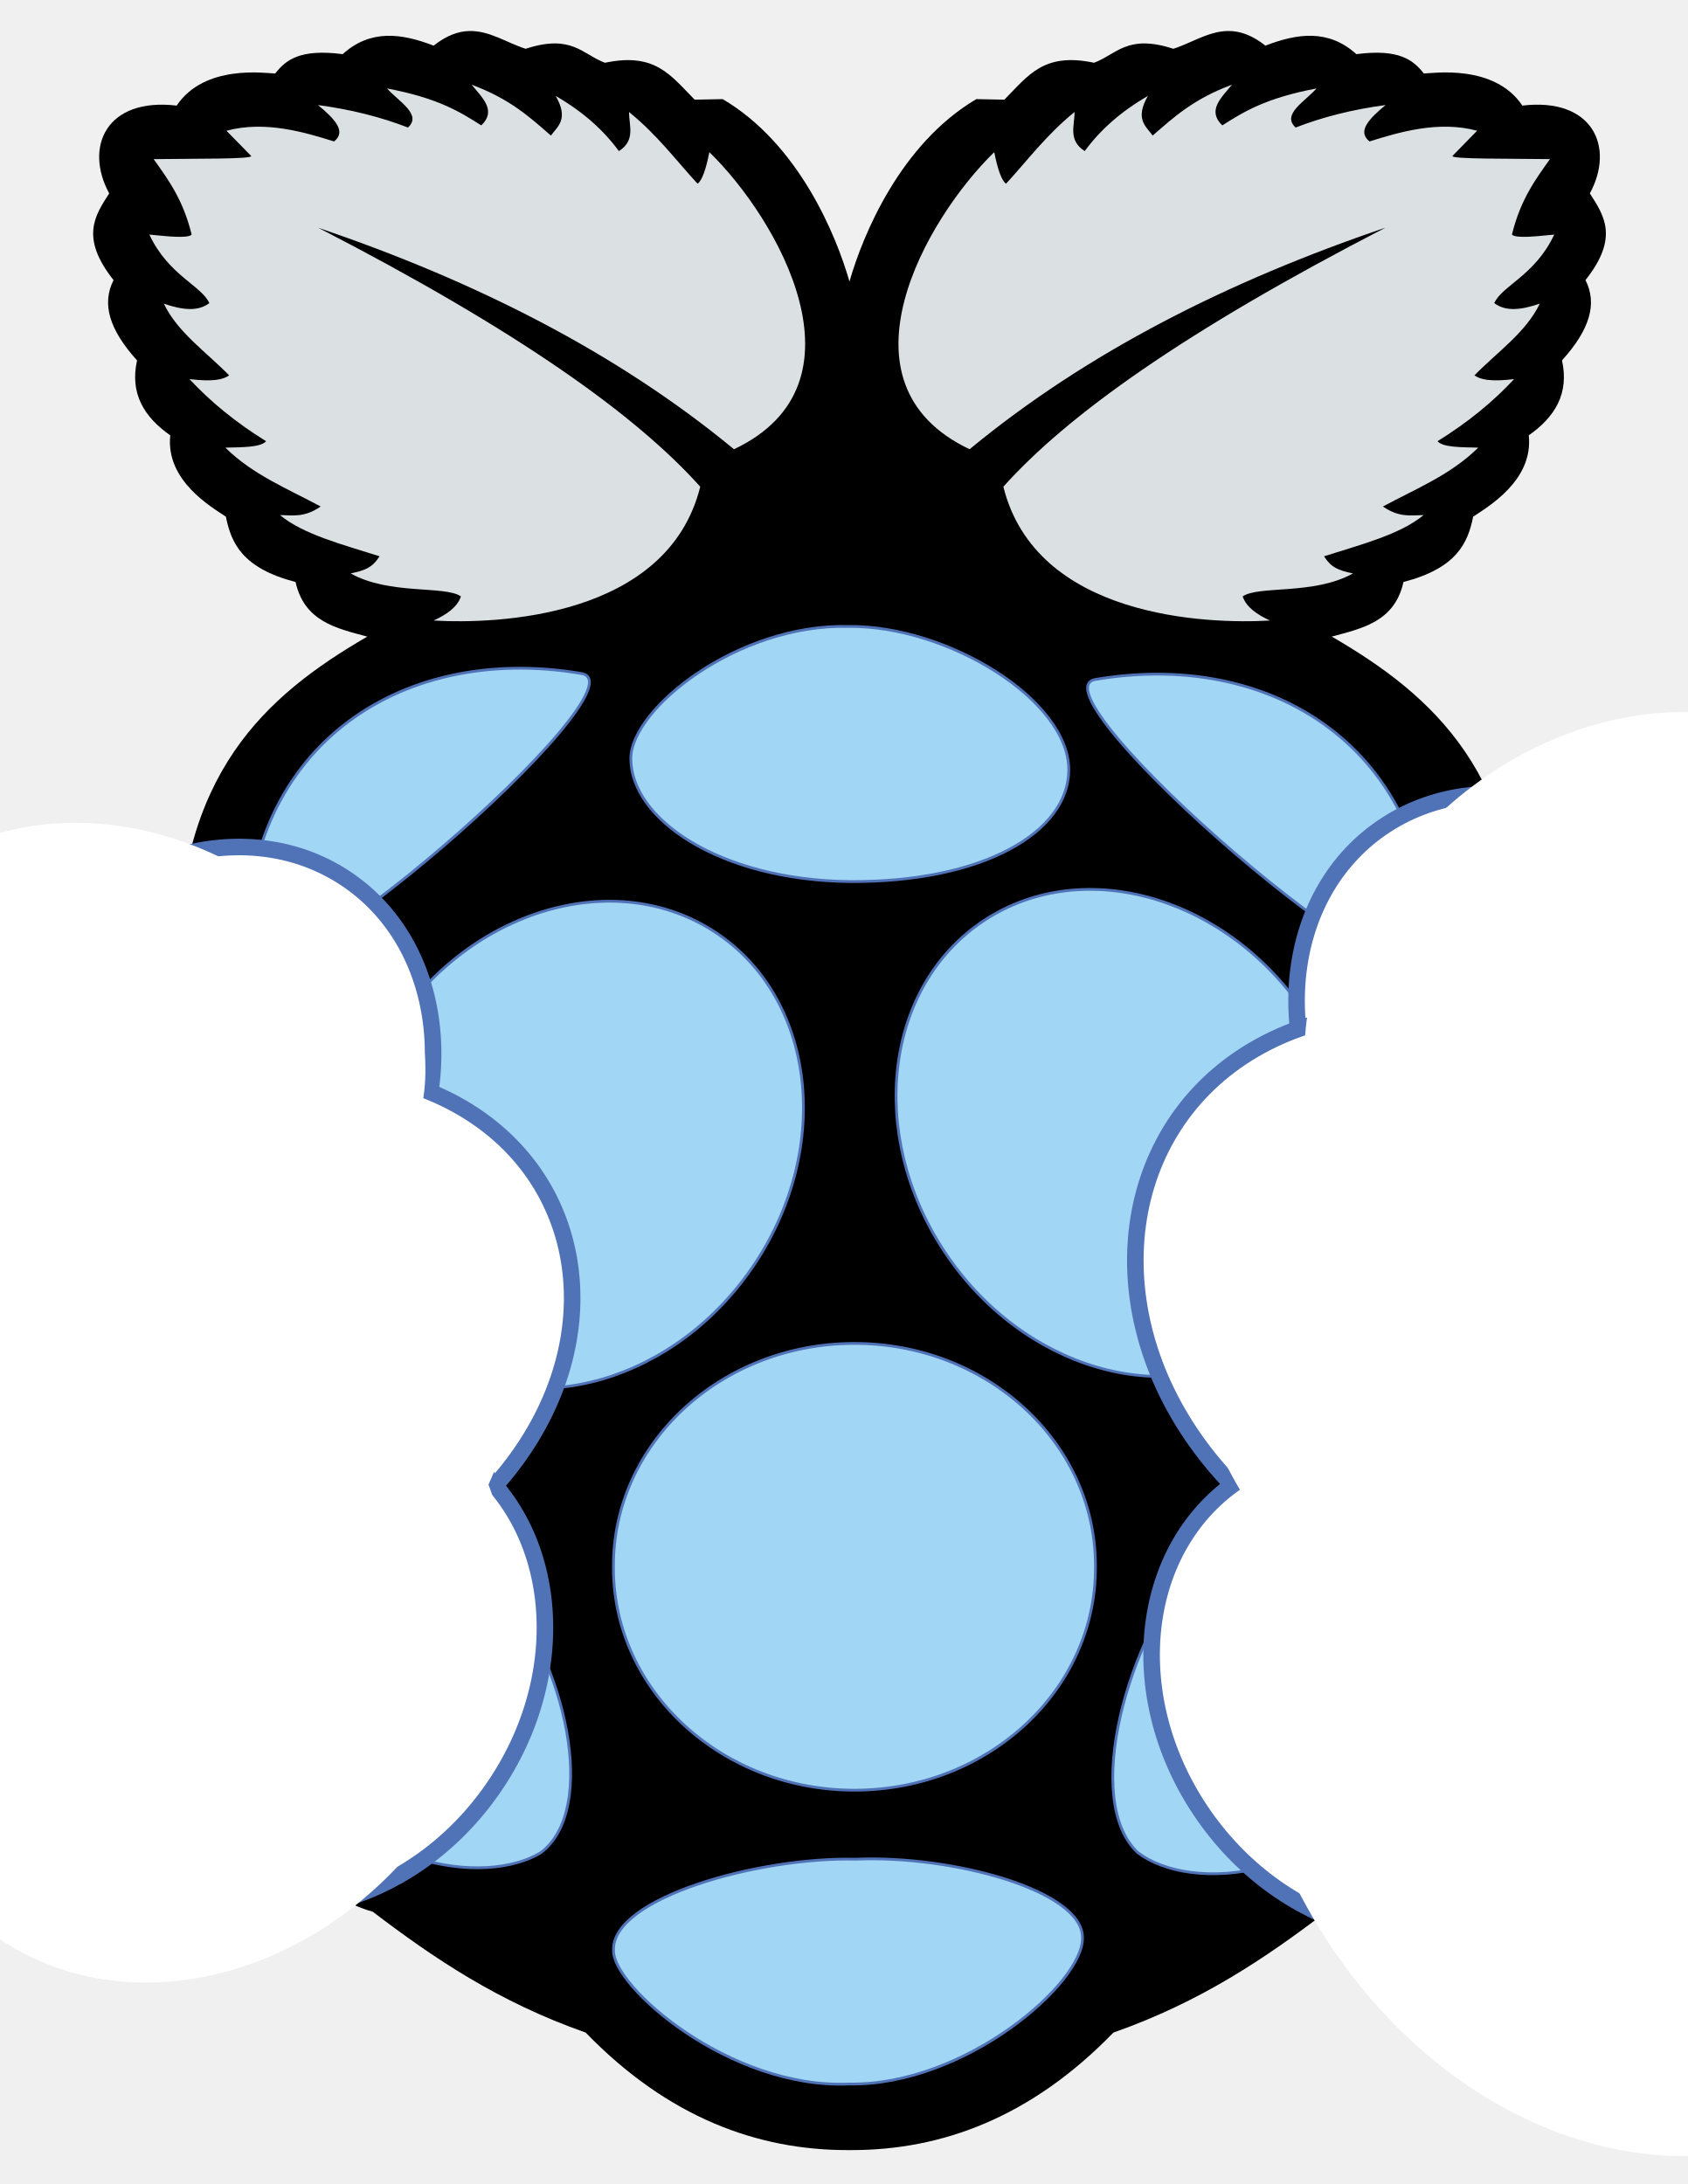
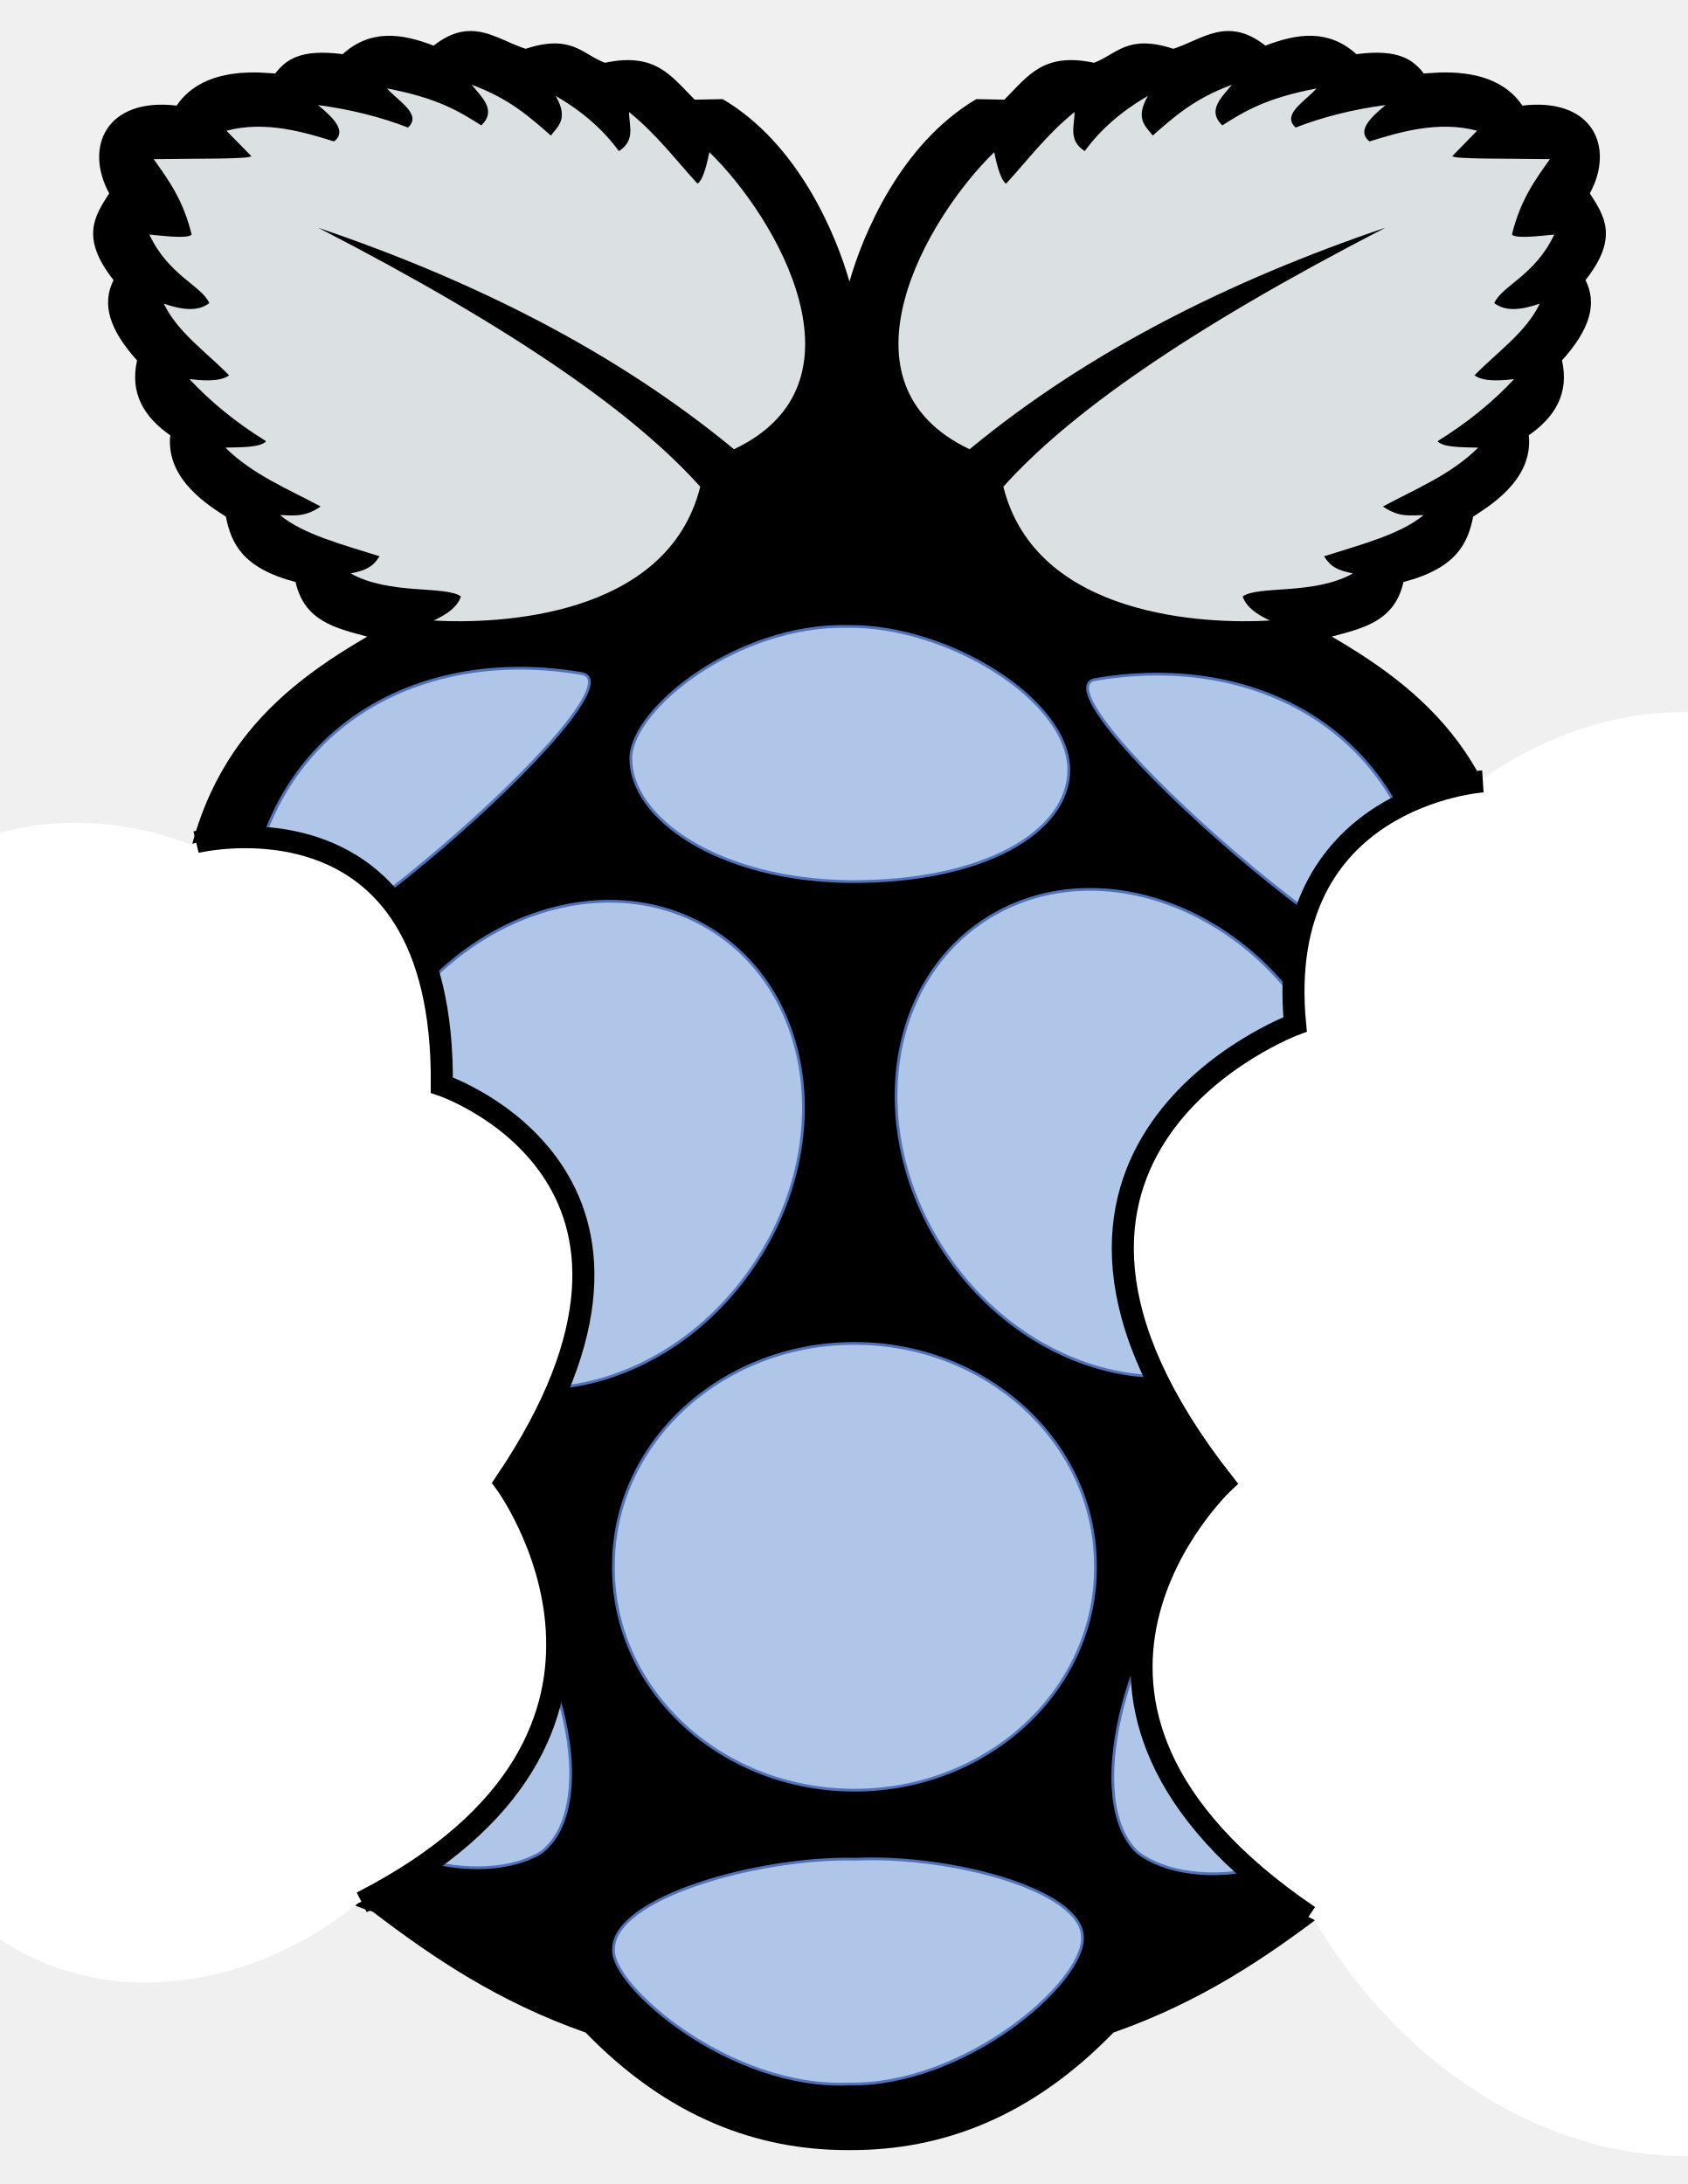
<svg xmlns="http://www.w3.org/2000/svg" version="1.1" id="Layer_1" x="0px" y="0px" width="612px" height="792px" viewBox="0 0 612 792" enable-background="new 0 0 612 792" xml:space="preserve">
-   <defs id="defs10520" />
+   <defs id="defs10520">
+     <marker orient="auto" refY="0.0" refX="0.0" id="Arrow1Send" style="overflow:visible;">
+       <path id="path12291" d="M 0.0,0.0 L 5.0,-5.0 L -12.5,0.0 L 5.0,5.0 L 0.0,0.0 z " style="fill-rule:evenodd;stroke:#000000;stroke-width:1.0pt;marker-start:none;" transform="scale(0.2) rotate(180) translate(6,0)" />
+     </marker>
+     <marker orient="auto" refY="0.0" refX="0.0" id="Arrow1Lend" style="overflow:visible;">
+       <path id="path12279" d="M 0.0,0.0 L 5.0,-5.0 L -12.5,0.0 L 5.0,5.0 L 0.0,0.0 z " style="fill-rule:evenodd;stroke:#000000;stroke-width:1.0pt;marker-start:none;" transform="scale(0.8) rotate(180) translate(12.5,0)" />
+     </marker>
+     <filter id="filter3096" height="1" width="1" y="0" x="0" color-interpolation-filters="sRGB">
+       <feTurbulence id="feTurbulence3098" type="fractalNoise" numOctaves="3" baseFrequency="1" seed="0" result="result0" />
+       <feColorMatrix id="feColorMatrix3100" result="result4" values="0" type="saturate" />
+       <feComposite id="feComposite3102" in2="result4" in="SourceGraphic" operator="arithmetic" k1="1.25" k2="0.5" k3="0.5" result="result2" />
+       <feBlend id="feBlend3104" in2="SourceGraphic" result="result5" mode="normal" in="result2" />
+       <feComposite id="feComposite3106" in2="SourceGraphic" in="result5" operator="in" result="result3" />
+     </filter>
+     <filter id="filter3108" height="1" width="1" y="0" x="0" color-interpolation-filters="sRGB">
+       <feTurbulence id="feTurbulence3110" type="fractalNoise" numOctaves="3" baseFrequency="1" seed="0" result="result0" />
+       <feColorMatrix id="feColorMatrix3112" result="result4" values="0" type="saturate" />
+       <feComposite id="feComposite3114" in2="result4" in="SourceGraphic" operator="arithmetic" k1="1.25" k2="0.5" k3="0.5" result="result2" />
+       <feBlend id="feBlend3116" in2="SourceGraphic" result="result5" mode="normal" in="result2" />
+       <feComposite id="feComposite3118" in2="SourceGraphic" in="result5" operator="in" result="result3" />
+     </filter>
+     <filter id="filter3120" height="1" width="1" y="0" x="0" color-interpolation-filters="sRGB">
+       <feTurbulence id="feTurbulence3122" type="fractalNoise" numOctaves="3" baseFrequency="1" seed="0" result="result0" />
+       <feColorMatrix id="feColorMatrix3124" result="result4" values="0" type="saturate" />
+       <feComposite id="feComposite3126" in2="result4" in="SourceGraphic" operator="arithmetic" k1="1.25" k2="0.5" k3="0.5" result="result2" />
+       <feBlend id="feBlend3128" in2="SourceGraphic" result="result5" mode="normal" in="result2" />
+       <feComposite id="feComposite3130" in2="SourceGraphic" in="result5" operator="in" result="result3" />
+     </filter>
+     <filter id="filter3132" height="1" width="1" y="0" x="0" color-interpolation-filters="sRGB">
+       <feTurbulence id="feTurbulence3134" type="fractalNoise" numOctaves="3" baseFrequency="1" seed="0" result="result0" />
+       <feColorMatrix id="feColorMatrix3136" result="result4" values="0" type="saturate" />
+       <feComposite id="feComposite3138" in2="result4" in="SourceGraphic" operator="arithmetic" k1="1.25" k2="0.5" k3="0.5" result="result2" />
+       <feBlend id="feBlend3140" in2="SourceGraphic" result="result5" mode="normal" in="result2" />
+       <feComposite id="feComposite3142" in2="SourceGraphic" in="result5" operator="in" result="result3" />
+     </filter>
+     <filter id="filter3144" height="1" width="1" y="0" x="0" color-interpolation-filters="sRGB">
+       <feTurbulence id="feTurbulence3146" type="fractalNoise" numOctaves="3" baseFrequency="1" seed="0" result="result0" />
+       <feColorMatrix id="feColorMatrix3148" result="result4" values="0" type="saturate" />
+       <feComposite id="feComposite3150" in2="result4" in="SourceGraphic" operator="arithmetic" k1="1.25" k2="0.5" k3="0.5" result="result2" />
+       <feBlend id="feBlend3152" in2="SourceGraphic" result="result5" mode="normal" in="result2" />
+       <feComposite id="feComposite3154" in2="SourceGraphic" in="result5" operator="in" result="result3" />
+     </filter>
+     <filter id="filter3156" height="1" width="1" y="0" x="0" color-interpolation-filters="sRGB">
+       <feTurbulence id="feTurbulence3158" type="fractalNoise" numOctaves="3" baseFrequency="1" seed="0" result="result0" />
+       <feColorMatrix id="feColorMatrix3160" result="result4" values="0" type="saturate" />
+       <feComposite id="feComposite3162" in2="result4" in="SourceGraphic" operator="arithmetic" k1="1.25" k2="0.5" k3="0.5" result="result2" />
+       <feBlend id="feBlend3164" in2="SourceGraphic" result="result5" mode="normal" in="result2" />
+       <feComposite id="feComposite3166" in2="SourceGraphic" in="result5" operator="in" result="result3" />
+     </filter>
+     <filter id="filter3168" height="1" width="1" y="0" x="0" color-interpolation-filters="sRGB">
+       <feTurbulence id="feTurbulence3170" type="fractalNoise" numOctaves="3" baseFrequency="1" seed="0" result="result0" />
+       <feColorMatrix id="feColorMatrix3172" result="result4" values="0" type="saturate" />
+       <feComposite id="feComposite3174" in2="result4" in="SourceGraphic" operator="arithmetic" k1="1.25" k2="0.5" k3="0.5" result="result2" />
+       <feBlend id="feBlend3176" in2="SourceGraphic" result="result5" mode="normal" in="result2" />
+       <feComposite id="feComposite3178" in2="SourceGraphic" in="result5" operator="in" result="result3" />
+     </filter>
+     <filter id="filter3180" height="1" width="1" y="0" x="0" color-interpolation-filters="sRGB">
+       <feTurbulence id="feTurbulence3182" type="fractalNoise" numOctaves="3" baseFrequency="1" seed="0" result="result0" />
+       <feColorMatrix id="feColorMatrix3184" result="result4" values="0" type="saturate" />
+       <feComposite id="feComposite3186" in2="result4" in="SourceGraphic" operator="arithmetic" k1="1.25" k2="0.5" k3="0.5" result="result2" />
+       <feBlend id="feBlend3188" in2="SourceGraphic" result="result5" mode="normal" in="result2" />
+       <feComposite id="feComposite3190" in2="SourceGraphic" in="result5" operator="in" result="result3" />
+     </filter>
+     <filter id="filter3192" height="1" width="1" y="0" x="0" color-interpolation-filters="sRGB">
+       <feTurbulence id="feTurbulence3194" type="fractalNoise" numOctaves="3" baseFrequency="1" seed="0" result="result0" />
+       <feColorMatrix id="feColorMatrix3196" result="result4" values="0" type="saturate" />
+       <feComposite id="feComposite3198" in2="result4" in="SourceGraphic" operator="arithmetic" k1="1.25" k2="0.5" k3="0.5" result="result2" />
+       <feBlend id="feBlend3200" in2="SourceGraphic" result="result5" mode="normal" in="result2" />
+       <feComposite id="feComposite3202" in2="SourceGraphic" in="result5" operator="in" result="result3" />
+     </filter>
+     <filter id="filter3204" height="1" width="1" y="0" x="0" color-interpolation-filters="sRGB">
+       <feTurbulence id="feTurbulence3206" type="fractalNoise" numOctaves="3" baseFrequency="1" seed="0" result="result0" />
+       <feColorMatrix id="feColorMatrix3208" result="result4" values="0" type="saturate" />
+       <feComposite id="feComposite3210" in2="result4" in="SourceGraphic" operator="arithmetic" k1="1.25" k2="0.5" k3="0.5" result="result2" />
+       <feBlend id="feBlend3212" in2="SourceGraphic" result="result5" mode="normal" in="result2" />
+       <feComposite id="feComposite3214" in2="SourceGraphic" in="result5" operator="in" result="result3" />
+     </filter>
+     <filter id="filter3216" height="1" width="1" y="0" x="0" color-interpolation-filters="sRGB">
+       <feTurbulence id="feTurbulence3218" type="fractalNoise" numOctaves="3" baseFrequency="1" seed="0" result="result0" />
+       <feColorMatrix id="feColorMatrix3220" result="result4" values="0" type="saturate" />
+       <feComposite id="feComposite3222" in2="result4" in="SourceGraphic" operator="arithmetic" k1="1.25" k2="0.5" k3="0.5" result="result2" />
+       <feBlend id="feBlend3224" in2="SourceGraphic" result="result5" mode="normal" in="result2" />
+       <feComposite id="feComposite3226" in2="SourceGraphic" in="result5" operator="in" result="result3" />
+     </filter>
+     <filter id="filter3228" height="1" width="1" y="0" x="0" color-interpolation-filters="sRGB">
+       <feTurbulence id="feTurbulence3230" type="fractalNoise" numOctaves="3" baseFrequency="1" seed="0" result="result0" />
+       <feColorMatrix id="feColorMatrix3232" result="result4" values="0" type="saturate" />
+       <feComposite id="feComposite3234" in2="result4" in="SourceGraphic" operator="arithmetic" k1="1.25" k2="0.5" k3="0.5" result="result2" />
+       <feBlend id="feBlend3236" in2="SourceGraphic" result="result5" mode="normal" in="result2" />
+       <feComposite id="feComposite3238" in2="SourceGraphic" in="result5" operator="in" result="result3" />
+     </filter>
+     <filter id="filter3240" height="1" width="1" y="0" x="0" color-interpolation-filters="sRGB">
+       <feTurbulence id="feTurbulence3242" type="fractalNoise" numOctaves="3" baseFrequency="1" seed="0" result="result0" />
+       <feColorMatrix id="feColorMatrix3244" result="result4" values="0" type="saturate" />
+       <feComposite id="feComposite3246" in2="result4" in="SourceGraphic" operator="arithmetic" k1="1.25" k2="0.5" k3="0.5" result="result2" />
+       <feBlend id="feBlend3248" in2="SourceGraphic" result="result5" mode="normal" in="result2" />
+       <feComposite id="feComposite3250" in2="SourceGraphic" in="result5" operator="in" result="result3" />
+     </filter>
+     <filter id="filter3252" height="1" width="1" y="0" x="0" color-interpolation-filters="sRGB">
+       <feTurbulence id="feTurbulence3254" type="fractalNoise" numOctaves="3" baseFrequency="1" seed="0" result="result0" />
+       <feColorMatrix id="feColorMatrix3256" result="result4" values="0" type="saturate" />
+       <feComposite id="feComposite3258" in2="result4" in="SourceGraphic" operator="arithmetic" k1="1.25" k2="0.5" k3="0.5" result="result2" />
+       <feBlend id="feBlend3260" in2="SourceGraphic" result="result5" mode="normal" in="result2" />
+       <feComposite id="feComposite3262" in2="SourceGraphic" in="result5" operator="in" result="result3" />
+     </filter>
+   </defs>
  <path d="M170.05,11.252c-3.886,0.121-8.071,1.556-12.818,5.301c-11.628-4.484-22.902-6.042-32.983,3.087  c-15.568-2.02-20.628,2.147-24.461,7.013c-3.417-0.071-25.574-3.513-35.734,11.643c-25.533-3.021-33.603,15.019-24.459,31.841  c-5.215,8.073-10.618,16.048,1.577,31.438c-4.314,8.572-1.64,17.871,8.522,29.124c-2.682,12.05,2.59,20.551,12.045,27.177  c-1.769,16.49,15.122,26.077,20.165,29.493c1.937,9.608,5.973,18.675,25.265,23.688c3.182,14.319,14.776,16.792,26.003,19.797  c-37.108,21.57-68.931,49.951-68.715,119.587l-5.436,9.697c-42.55,25.875-80.833,109.043-20.969,176.642  c3.91,21.16,10.468,36.359,16.307,53.181c8.733,67.783,65.729,99.522,80.761,103.275c22.029,16.78,45.49,32.701,77.239,43.854  c29.929,30.868,62.353,42.632,94.955,42.612c0.478,0,0.964,0.006,1.442,0c32.602,0.021,65.024-11.743,94.954-42.612  c31.748-11.152,55.21-27.073,77.239-43.854c15.032-3.753,72.028-35.492,80.761-103.275c5.839-16.821,12.397-32.021,16.308-53.181  c59.862-67.604,21.581-150.777-20.97-176.653l-5.444-9.696c0.216-69.63-31.606-98.011-68.716-119.587  c11.228-3.004,22.822-5.477,26.004-19.796c19.292-5.014,23.329-14.081,25.265-23.688c5.044-3.416,21.934-13.003,20.165-29.493  c9.456-6.626,14.728-15.128,12.046-27.177c10.162-11.253,12.837-20.551,8.522-29.124c12.196-15.384,6.785-23.359,1.578-31.432  c9.137-16.822,1.073-34.862-24.47-31.841c-10.156-15.156-32.307-11.714-35.731-11.643c-3.834-4.865-8.891-9.032-24.459-7.012  c-10.082-9.129-21.355-7.571-32.983-3.087c-13.808-10.896-22.944-2.162-33.381,1.141c-16.718-5.462-20.54,2.02-28.753,5.066  c-18.231-3.852-23.771,4.536-32.512,13.388l-10.166-0.202c-27.498,16.205-41.159,49.203-46.001,66.166  c-4.845-16.966-18.474-49.964-45.967-66.166l-10.167,0.202c-8.75-8.853-14.291-17.24-32.522-13.388  c-8.214-3.047-12.025-10.529-28.753-5.066c-6.85-2.167-13.149-6.672-20.567-6.442L170.05,11.252z" id="path10462" />
  <path fill="#DBE0E3" d="M115.303,82.544c72.955,37.612,115.368,68.038,138.602,93.952c-11.898,47.691-73.973,49.867-96.67,48.529  c4.647-2.163,8.525-4.754,9.9-8.735c-5.696-4.047-25.89-0.426-39.989-8.347c5.416-1.122,7.949-2.215,10.482-6.212  c-13.32-4.248-27.667-7.909-36.106-14.947c4.554,0.056,8.806,1.019,14.752-3.106c-11.931-6.429-24.661-11.524-34.552-21.352  c6.169-0.151,12.819-0.061,14.752-2.33c-10.919-6.765-20.132-14.289-27.759-22.517c8.632,1.042,12.277,0.145,14.365-1.359  c-8.254-8.455-18.702-15.593-23.682-26.011c6.409,2.209,12.273,3.055,16.5-0.194c-2.805-6.328-14.822-10.06-21.741-24.847  c6.748,0.654,13.904,1.472,15.335,0c-3.132-12.76-8.506-19.933-13.776-27.365c14.441-0.215,36.32,0.056,35.33-1.165l-8.93-9.123  c14.106-3.798,28.54,0.61,39.018,3.882c4.705-3.713-0.083-8.407-5.824-13.2c11.988,1.601,22.82,4.356,32.611,8.153  c5.231-4.724-3.397-9.447-7.571-14.171c18.52,3.514,26.367,8.451,34.165,13.395c5.658-5.423,0.324-10.032-3.494-14.752  c13.964,5.172,21.157,11.849,28.73,18.44c2.567-3.465,6.522-6.004,1.747-14.365c9.915,5.715,17.382,12.449,22.906,19.994  c6.134-3.906,3.655-9.248,3.688-14.17c10.304,8.381,16.843,17.301,24.847,26.011c1.612-1.174,3.024-5.155,4.271-11.453  c24.582,23.849,59.317,83.917,8.929,107.733c-42.883-35.367-94.098-61.075-150.853-80.359L115.303,82.544z" id="path10464" />
  <path fill="#DBE0E3" d="M502.398,82.544c-72.946,37.615-115.356,68.033-138.591,93.952c11.898,47.691,73.972,49.867,96.67,48.529  c-4.647-2.163-8.525-4.754-9.9-8.735c5.695-4.047,25.89-0.426,39.988-8.347c-5.415-1.122-7.948-2.215-10.481-6.212  c13.319-4.248,27.667-7.909,36.105-14.947c-4.554,0.056-8.806,1.019-14.753-3.106c11.932-6.429,24.662-11.524,34.553-21.352  c-6.169-0.151-12.818-0.061-14.753-2.33c10.92-6.765,20.133-14.289,27.76-22.517c-8.633,1.042-12.277,0.145-14.365-1.359  c8.254-8.455,18.701-15.593,23.683-26.011c-6.41,2.209-12.273,3.055-16.501-0.194c2.806-6.328,14.822-10.06,21.741-24.847  c-6.747,0.654-13.904,1.472-15.335,0C551.356,72.304,556.73,65.13,562,57.698c-14.44-0.214-36.32,0.056-35.329-1.165l8.929-9.124  c-14.105-3.798-28.539,0.61-39.018,3.882c-4.704-3.712,0.084-8.407,5.824-13.2c-11.988,1.601-22.82,4.356-32.611,8.153  c-5.231-4.724,3.396-9.447,7.57-14.17c-18.52,3.514-26.366,8.451-34.164,13.394c-5.658-5.423-0.324-10.032,3.493-14.752  c-13.964,5.172-21.156,11.849-28.729,18.44c-2.567-3.465-6.522-6.004-1.747-14.365c-9.914,5.715-17.382,12.45-22.905,19.994  c-6.135-3.906-3.655-9.248-3.688-14.17c-10.304,8.382-16.843,17.301-24.848,26.011c-1.612-1.174-3.023-5.156-4.271-11.453  c-24.582,23.849-59.316,83.917-8.929,107.733c42.86-35.375,94.071-61.08,150.831-80.364L502.398,82.544z" id="path10466" />
-   <path fill="#A1D6F4" stroke="#5072B7" stroke-miterlimit="10" d="M397.2,568.178c0.254,44.504-38.664,80.771-86.926,81.005  s-87.592-35.652-87.846-80.155c-0.001-0.283-0.001-0.566,0-0.85c-0.254-44.503,38.664-80.771,86.925-81.005  s87.592,35.652,87.847,80.156C397.201,567.611,397.201,567.895,397.2,568.178z" id="path10468" />
-   <path fill="#A1D6F4" stroke="#5072B7" stroke-miterlimit="10" d="M259.25,337.985c36.209,23.723,42.736,77.495,14.579,120.104  s-80.336,57.92-116.545,34.197l0,0c-36.208-23.723-42.736-77.496-14.579-120.105C170.862,329.573,223.041,314.263,259.25,337.985  L259.25,337.985z" id="path10470" />
-   <path fill="#A1D6F4" stroke="#5072B7" stroke-miterlimit="10" d="M356.98,333.69c-36.209,23.723-42.736,77.495-14.579,120.104  s80.336,57.92,116.545,34.197l0,0c36.209-23.723,42.736-77.495,14.579-120.104S393.189,309.968,356.98,333.69L356.98,333.69z" id="path10472" />
+   <path fill="#A1D6F4" stroke="#5072B7" stroke-miterlimit="10" d="M397.2,568.178c0.254,44.504-38.664,80.771-86.926,81.005  s-87.592-35.652-87.846-80.155c-0.001-0.283-0.001-0.566,0-0.85c-0.254-44.503,38.664-80.771,86.925-81.005  s87.592,35.652,87.847,80.156C397.201,567.611,397.201,567.895,397.2,568.178z" id="path10468" style="fill:#afc6e9;" />
+   <path fill="#A1D6F4" stroke="#5072B7" stroke-miterlimit="10" d="M259.25,337.985c36.209,23.723,42.736,77.495,14.579,120.104  s-80.336,57.92-116.545,34.197l0,0c-36.208-23.723-42.736-77.496-14.579-120.105C170.862,329.573,223.041,314.263,259.25,337.985  L259.25,337.985z" id="path10470" style="fill:#afc6e9;" />
+   <path fill="#A1D6F4" stroke="#5072B7" stroke-miterlimit="10" d="M356.98,333.69c-36.209,23.723-42.736,77.495-14.579,120.104  s80.336,57.92,116.545,34.197l0,0c36.209-23.723,42.736-77.495,14.579-120.104S393.189,309.968,356.98,333.69L356.98,333.69z" id="path10472" style="fill:#afc6e9;" />
  <path fill="#BC1142" d="M78.282,376.771c39.093-10.479,13.198,161.729-18.61,147.6C24.684,496.229,13.415,413.812,78.282,376.771z" id="path10474" />
  <path fill="#BC1142" d="M530.057,374.623c-39.098-10.476-13.198,161.739,18.61,147.61  C583.654,494.089,594.924,411.665,530.057,374.623L530.057,374.623z" id="path10476" />
-   <path fill="#A1D6F4" stroke="#5072B7" stroke-miterlimit="10" d="M397.23,246.382c67.466-11.392,123.604,28.691,121.338,101.848  C516.349,376.275,372.375,250.558,397.23,246.382z" id="path10478" />
-   <path fill="#A1D6F4" stroke="#5072B7" stroke-miterlimit="10" d="M210.829,244.235c-67.47-11.392-123.603,28.7-121.337,101.85  C91.711,374.129,235.685,248.411,210.829,244.235z" id="path10480" />
-   <path fill="#A1D6F4" stroke="#5072B7" stroke-miterlimit="10" d="M307.739,227.174c-40.266-1.047-78.91,29.885-79.004,47.826  c-0.112,21.8,31.836,44.121,79.277,44.687c48.448,0.347,79.363-17.866,79.519-40.364  C387.708,253.833,343.469,226.78,307.739,227.174L307.739,227.174z" id="path10482" />
-   <path fill="#A1D6F4" stroke="#5072B7" stroke-miterlimit="10" d="M310.198,674.213c35.106-1.532,82.213,11.309,82.306,28.341  c0.582,16.54-42.723,53.911-84.635,53.188c-43.406,1.872-85.969-35.557-85.412-48.529  C221.808,688.191,275.311,673.34,310.198,674.213L310.198,674.213z" id="path10484" />
-   <path fill="#A1D6F4" stroke="#5072B7" stroke-miterlimit="10" d="M180.529,573.266c24.994,30.112,36.388,83.016,15.53,98.611  c-19.733,11.904-67.655,7.002-101.717-41.93c-22.971-41.06-20.011-82.843-3.882-95.117  C114.58,520.139,151.846,539.983,180.529,573.266L180.529,573.266z" id="path10486" />
-   <path fill="#A1D6F4" stroke="#5072B7" stroke-miterlimit="10" d="M434.863,563.721c-27.043,31.676-42.101,89.448-22.373,108.055  c18.862,14.457,69.498,12.436,106.902-39.464c27.16-34.857,18.06-93.069,2.546-108.528c-23.046-17.825-56.13,4.987-87.075,39.929  V563.721z" id="path10488" />
-   <path fill="#FFFFFF" stroke="#5072B7" stroke-width="6" stroke-miterlimit="10" d="M124.974,318.322  c36.209,23.723,42.736,77.495,14.579,120.104c-28.157,42.609-80.336,57.92-116.545,34.197l0,0  C-13.2,448.9-19.728,395.127,8.429,352.519C36.586,309.91,88.765,294.599,124.974,318.322L124.974,318.322z" id="path10490" />
-   <path fill="#FFFFFF" stroke="#5072B7" stroke-width="6" stroke-miterlimit="10" d="M165.657,400.64  c47.199,26.069,55.707,85.161,19.004,131.985c-36.704,46.825-104.719,63.649-151.918,37.581l0,0  c-47.198-26.07-55.707-85.162-19.004-131.987C50.442,391.396,118.458,374.57,165.657,400.64L165.657,400.64z" id="path10492" />
-   <path fill="#FFFFFF" stroke="#5072B7" stroke-width="6" stroke-miterlimit="10" d="M165.519,526.473  c36.209,23.723,42.736,77.496,14.579,120.104c-28.157,42.609-80.336,57.92-116.545,34.197l0,0  c-36.208-23.723-42.736-77.495-14.579-120.104C77.131,518.061,129.31,502.75,165.519,526.473L165.519,526.473z" id="path10494" />
-   <path fill="#FFFFFF" stroke="#5072B7" stroke-width="6" stroke-miterlimit="10" d="M502.533,299.16  c-36.587,23.723-43.183,77.495-14.73,120.104c28.45,42.609,81.174,57.92,117.761,34.197l0,0  c36.586-23.723,43.182-77.495,14.73-120.104C591.844,290.748,539.12,275.438,502.533,299.16L502.533,299.16z" id="path10496" />
-   <path fill="#FFFFFF" stroke="#5072B7" stroke-width="6" stroke-miterlimit="10" d="M454.663,380.637  c-48.547,28.449-57.298,92.934-19.547,144.033c37.753,51.1,107.71,69.459,156.256,41.011l0,0  c48.547-28.449,57.299-92.936,19.548-144.034C573.168,370.549,503.21,352.188,454.663,380.637L454.663,380.637z" id="path10498" />
-   <path fill="#FFFFFF" stroke="#5072B7" stroke-width="6" stroke-miterlimit="10" d="M449.969,536.362  c-36.586,23.723-43.182,77.496-14.73,120.104c28.451,42.609,81.174,57.92,117.761,34.197l0,0  c36.587-23.723,43.183-77.495,14.731-120.104S486.556,512.64,449.969,536.362L449.969,536.362z" id="path10500" />
+   <path fill="#A1D6F4" stroke="#5072B7" stroke-miterlimit="10" d="M397.23,246.382c67.466-11.392,123.604,28.691,121.338,101.848  C516.349,376.275,372.375,250.558,397.23,246.382z" id="path10478" style="fill:#afc6e9;" />
+   <path fill="#A1D6F4" stroke="#5072B7" stroke-miterlimit="10" d="M210.829,244.235c-67.47-11.392-123.603,28.7-121.337,101.85  C91.711,374.129,235.685,248.411,210.829,244.235z" id="path10480" style="fill:#afc6e9;" />
+   <path fill="#A1D6F4" stroke="#5072B7" stroke-miterlimit="10" d="M307.739,227.174c-40.266-1.047-78.91,29.885-79.004,47.826  c-0.112,21.8,31.836,44.121,79.277,44.687c48.448,0.347,79.363-17.866,79.519-40.364  C387.708,253.833,343.469,226.78,307.739,227.174L307.739,227.174z" id="path10482" style="fill:#afc6e9;" />
+   <path fill="#A1D6F4" stroke="#5072B7" stroke-miterlimit="10" d="M310.198,674.213c35.106-1.532,82.213,11.309,82.306,28.341  c0.582,16.54-42.723,53.911-84.635,53.188c-43.406,1.872-85.969-35.557-85.412-48.529  C221.808,688.191,275.311,673.34,310.198,674.213L310.198,674.213z" id="path10484" style="fill:#afc6e9;" />
+   <path fill="#A1D6F4" stroke="#5072B7" stroke-miterlimit="10" d="M180.529,573.266c24.994,30.112,36.388,83.016,15.53,98.611  c-19.733,11.904-67.655,7.002-101.717-41.93c-22.971-41.06-20.011-82.843-3.882-95.117  C114.58,520.139,151.846,539.983,180.529,573.266L180.529,573.266z" id="path10486" style="fill:#afc6e9;" />
+   <path fill="#A1D6F4" stroke="#5072B7" stroke-miterlimit="10" d="M434.863,563.721c-27.043,31.676-42.101,89.448-22.373,108.055  c18.862,14.457,69.498,12.436,106.902-39.464c27.16-34.857,18.06-93.069,2.546-108.528c-23.046-17.825-56.13,4.987-87.075,39.929  V563.721z" id="path10488" style="fill:#afc6e9;" />
+   <path fill="#FFFFFF" stroke="#5072B7" stroke-width="6" stroke-miterlimit="10" d="M124.974,318.322  c36.209,23.723,42.736,77.495,14.579,120.104c-28.157,42.609-80.336,57.92-116.545,34.197l0,0  C-13.2,448.9-19.728,395.127,8.429,352.519C36.586,309.91,88.765,294.599,124.974,318.322L124.974,318.322z" id="path10490" style="stroke:#ffffff;" />
+   <path fill="#FFFFFF" stroke="#5072B7" stroke-width="6" stroke-miterlimit="10" d="M165.657,400.64  c47.199,26.069,55.707,85.161,19.004,131.985c-36.704,46.825-104.719,63.649-151.918,37.581l0,0  c-47.198-26.07-55.707-85.162-19.004-131.987C50.442,391.396,118.458,374.57,165.657,400.64L165.657,400.64z" id="path10492" style="stroke:#ffffff;" />
+   <path fill="#FFFFFF" stroke="#5072B7" stroke-width="6" stroke-miterlimit="10" d="M165.519,526.473  c36.209,23.723,42.736,77.496,14.579,120.104c-28.157,42.609-80.336,57.92-116.545,34.197l0,0  c-36.208-23.723-42.736-77.495-14.579-120.104C77.131,518.061,129.31,502.75,165.519,526.473L165.519,526.473z" id="path10494" style="stroke:#ffffff;" />
+   <path fill="#FFFFFF" stroke="#5072B7" stroke-width="6" stroke-miterlimit="10" d="M502.533,299.16  c-36.587,23.723-43.183,77.495-14.73,120.104c28.45,42.609,81.174,57.92,117.761,34.197l0,0  c36.586-23.723,43.182-77.495,14.73-120.104C591.844,290.748,539.12,275.438,502.533,299.16L502.533,299.16z" id="path10496" style="stroke:#ffffff;" />
+   <path fill="#FFFFFF" stroke="#5072B7" stroke-width="6" stroke-miterlimit="10" d="M454.663,380.637  c-48.547,28.449-57.298,92.934-19.547,144.033c37.753,51.1,107.71,69.459,156.256,41.011l0,0  c48.547-28.449,57.299-92.936,19.548-144.034C573.168,370.549,503.21,352.188,454.663,380.637L454.663,380.637z" id="path10498" style="stroke:#ffffff;" />
+   <path fill="#FFFFFF" stroke="#5072B7" stroke-width="6" stroke-miterlimit="10" d="M449.969,536.362  c-36.586,23.723-43.182,77.496-14.73,120.104c28.451,42.609,81.174,57.92,117.761,34.197l0,0  c36.587-23.723,43.183-77.495,14.731-120.104S486.556,512.64,449.969,536.362L449.969,536.362z" id="path10500" style="stroke:#ffffff;" />
  <path fill="#FFFFFF" d="M-24.493,312.814c-49.041,30.648-57.881,100.119-19.746,155.167  c38.137,55.051,108.806,74.829,157.846,44.181l0,0c49.041-30.648,57.882-100.12,19.747-155.168  C95.218,301.945,24.548,282.165-24.493,312.814L-24.493,312.814z" id="path10502" />
-   <path d="m 140.241,491.276 c 49.645,32.639 58.594,106.626 19.989,165.254 -38.606,58.629 -110.146,79.693 -159.79,47.053 l 0,0 C -49.205,670.941 -58.154,596.954 -19.55,538.328 19.056,479.701 90.596,458.634 140.241,491.276 l 0,0 z" id="path10504" style="fill:#ffffff" />
+   <path d="m 140.241,491.276 c 49.645,32.639 58.594,106.626 19.989,165.254 -38.606,58.629 -110.146,79.693 -159.79,47.053 l 0,0 C -49.205,670.941 -58.154,596.954 -19.55,538.328 19.056,479.701 90.596,458.634 140.241,491.276 l 0,0 z" id="path10504" style="fill:#ffffff;" />
  <path fill="#FFFFFF" d="M664.972,274.188c51.75,33.912,61.079,110.782,20.837,171.694c-40.244,60.914-114.817,82.799-166.566,48.886  l0,0c-51.751-33.912-61.08-110.783-20.838-171.694C538.647,262.162,613.222,240.274,664.972,274.188L664.972,274.188z" id="path10506" />
  <path fill="#FFFFFF" d="M502.769,478.619c-61.343,43.479-72.401,142.033-24.699,220.128  c47.703,78.098,136.101,106.156,197.441,62.677l0,0c61.343-43.479,72.401-142.035,24.7-220.129  C652.509,463.2,564.111,435.138,502.769,478.619L502.769,478.619z" id="path10508" />
  <path fill="#FFFFFF" d="M474.552,393.168c-49.041,30.647-57.881,100.118-19.746,155.167  c38.138,55.051,108.807,74.829,157.847,44.181l0,0c49.041-30.648,57.882-100.12,19.747-155.168  C594.263,382.299,523.593,362.518,474.552,393.168L474.552,393.168z" id="path10510" />
  <path fill="#FFFFFF" d="M4.941,377.673C-44.1,408.32-52.939,477.791-14.805,532.84c38.138,55.051,108.807,74.829,157.847,44.181l0,0  c49.041-30.648,57.882-100.12,19.747-155.168C124.652,366.804,53.982,347.022,4.941,377.673L4.941,377.673z" id="path10512" />
  <path fill="#FFFFFF" d="M516.356,301.53c-49.041,30.647-57.881,100.119-19.746,155.167c38.138,55.051,108.807,74.828,157.847,44.18  l0,0c49.041-30.648,57.882-100.119,19.747-155.167C636.067,290.661,565.397,270.879,516.356,301.53L516.356,301.53z" id="path10514" />
  <path fill="#FFFFFF" d="M109.829,342.148c-12,12.021-14.164,39.266-4.832,60.855c9.333,21.59,26.626,29.347,38.626,17.327l0,0  c12.001-12.021,14.164-39.267,4.833-60.855C139.123,337.886,121.83,330.128,109.829,342.148L109.829,342.148z" id="path10516" />
+   <path style="fill:none;stroke:#000000;stroke-width:8;stroke-linecap:butt;stroke-linejoin:miter;stroke-miterlimit:4;stroke-opacity:1;stroke-dasharray:none;marker-end:none;" d="m 71.09,305.386 c 0,0 90.114,-22.028 89.113,88.111 0,0 98.124,33.042 23.029,144.182 0,0 67.085,91.115 -52.066,152.192" id="path11763" />
+   <path style="fill:none;stroke:#000000;stroke-width:8;stroke-linecap:butt;stroke-linejoin:miter;stroke-opacity:1;stroke-miterlimit:4;stroke-dasharray:none;" d="m 537.679,283.358 c 0,0 -76.096,5.006 -68.086,88.111 0,0 -121.153,45.057 -26.033,166.21 0,0 -84.106,79.1 31.039,157.198" id="path13269" />
</svg>
